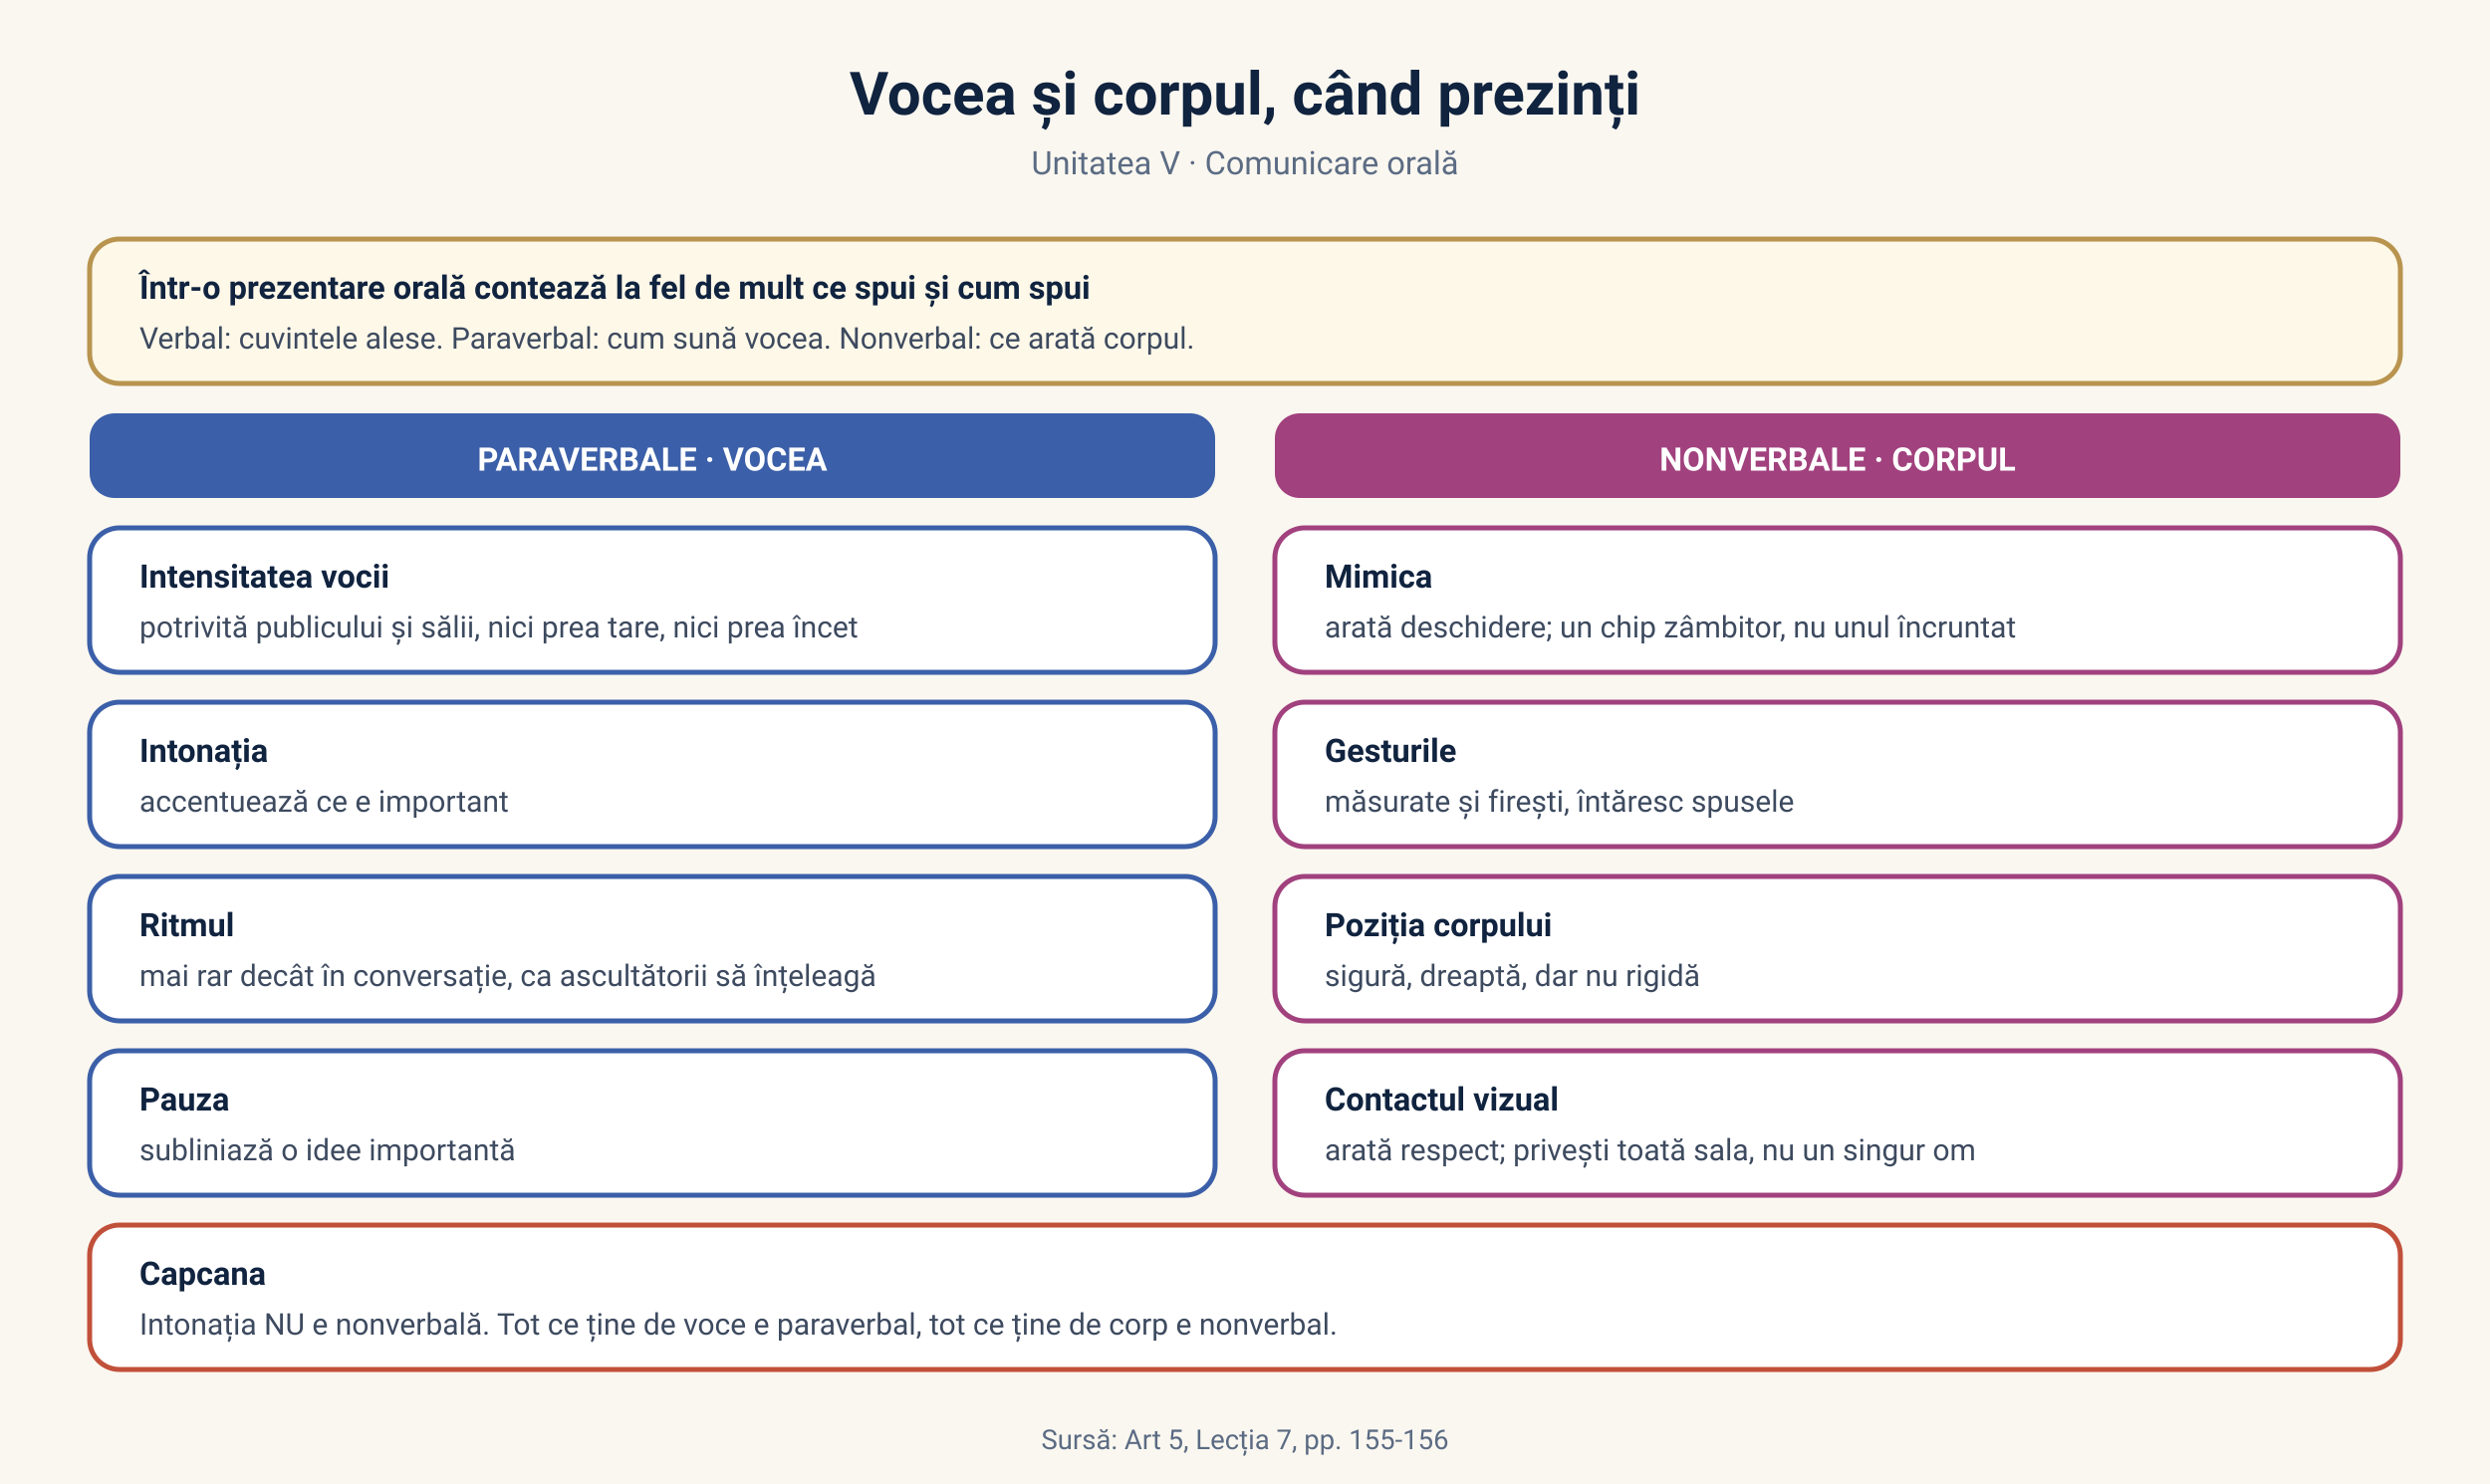
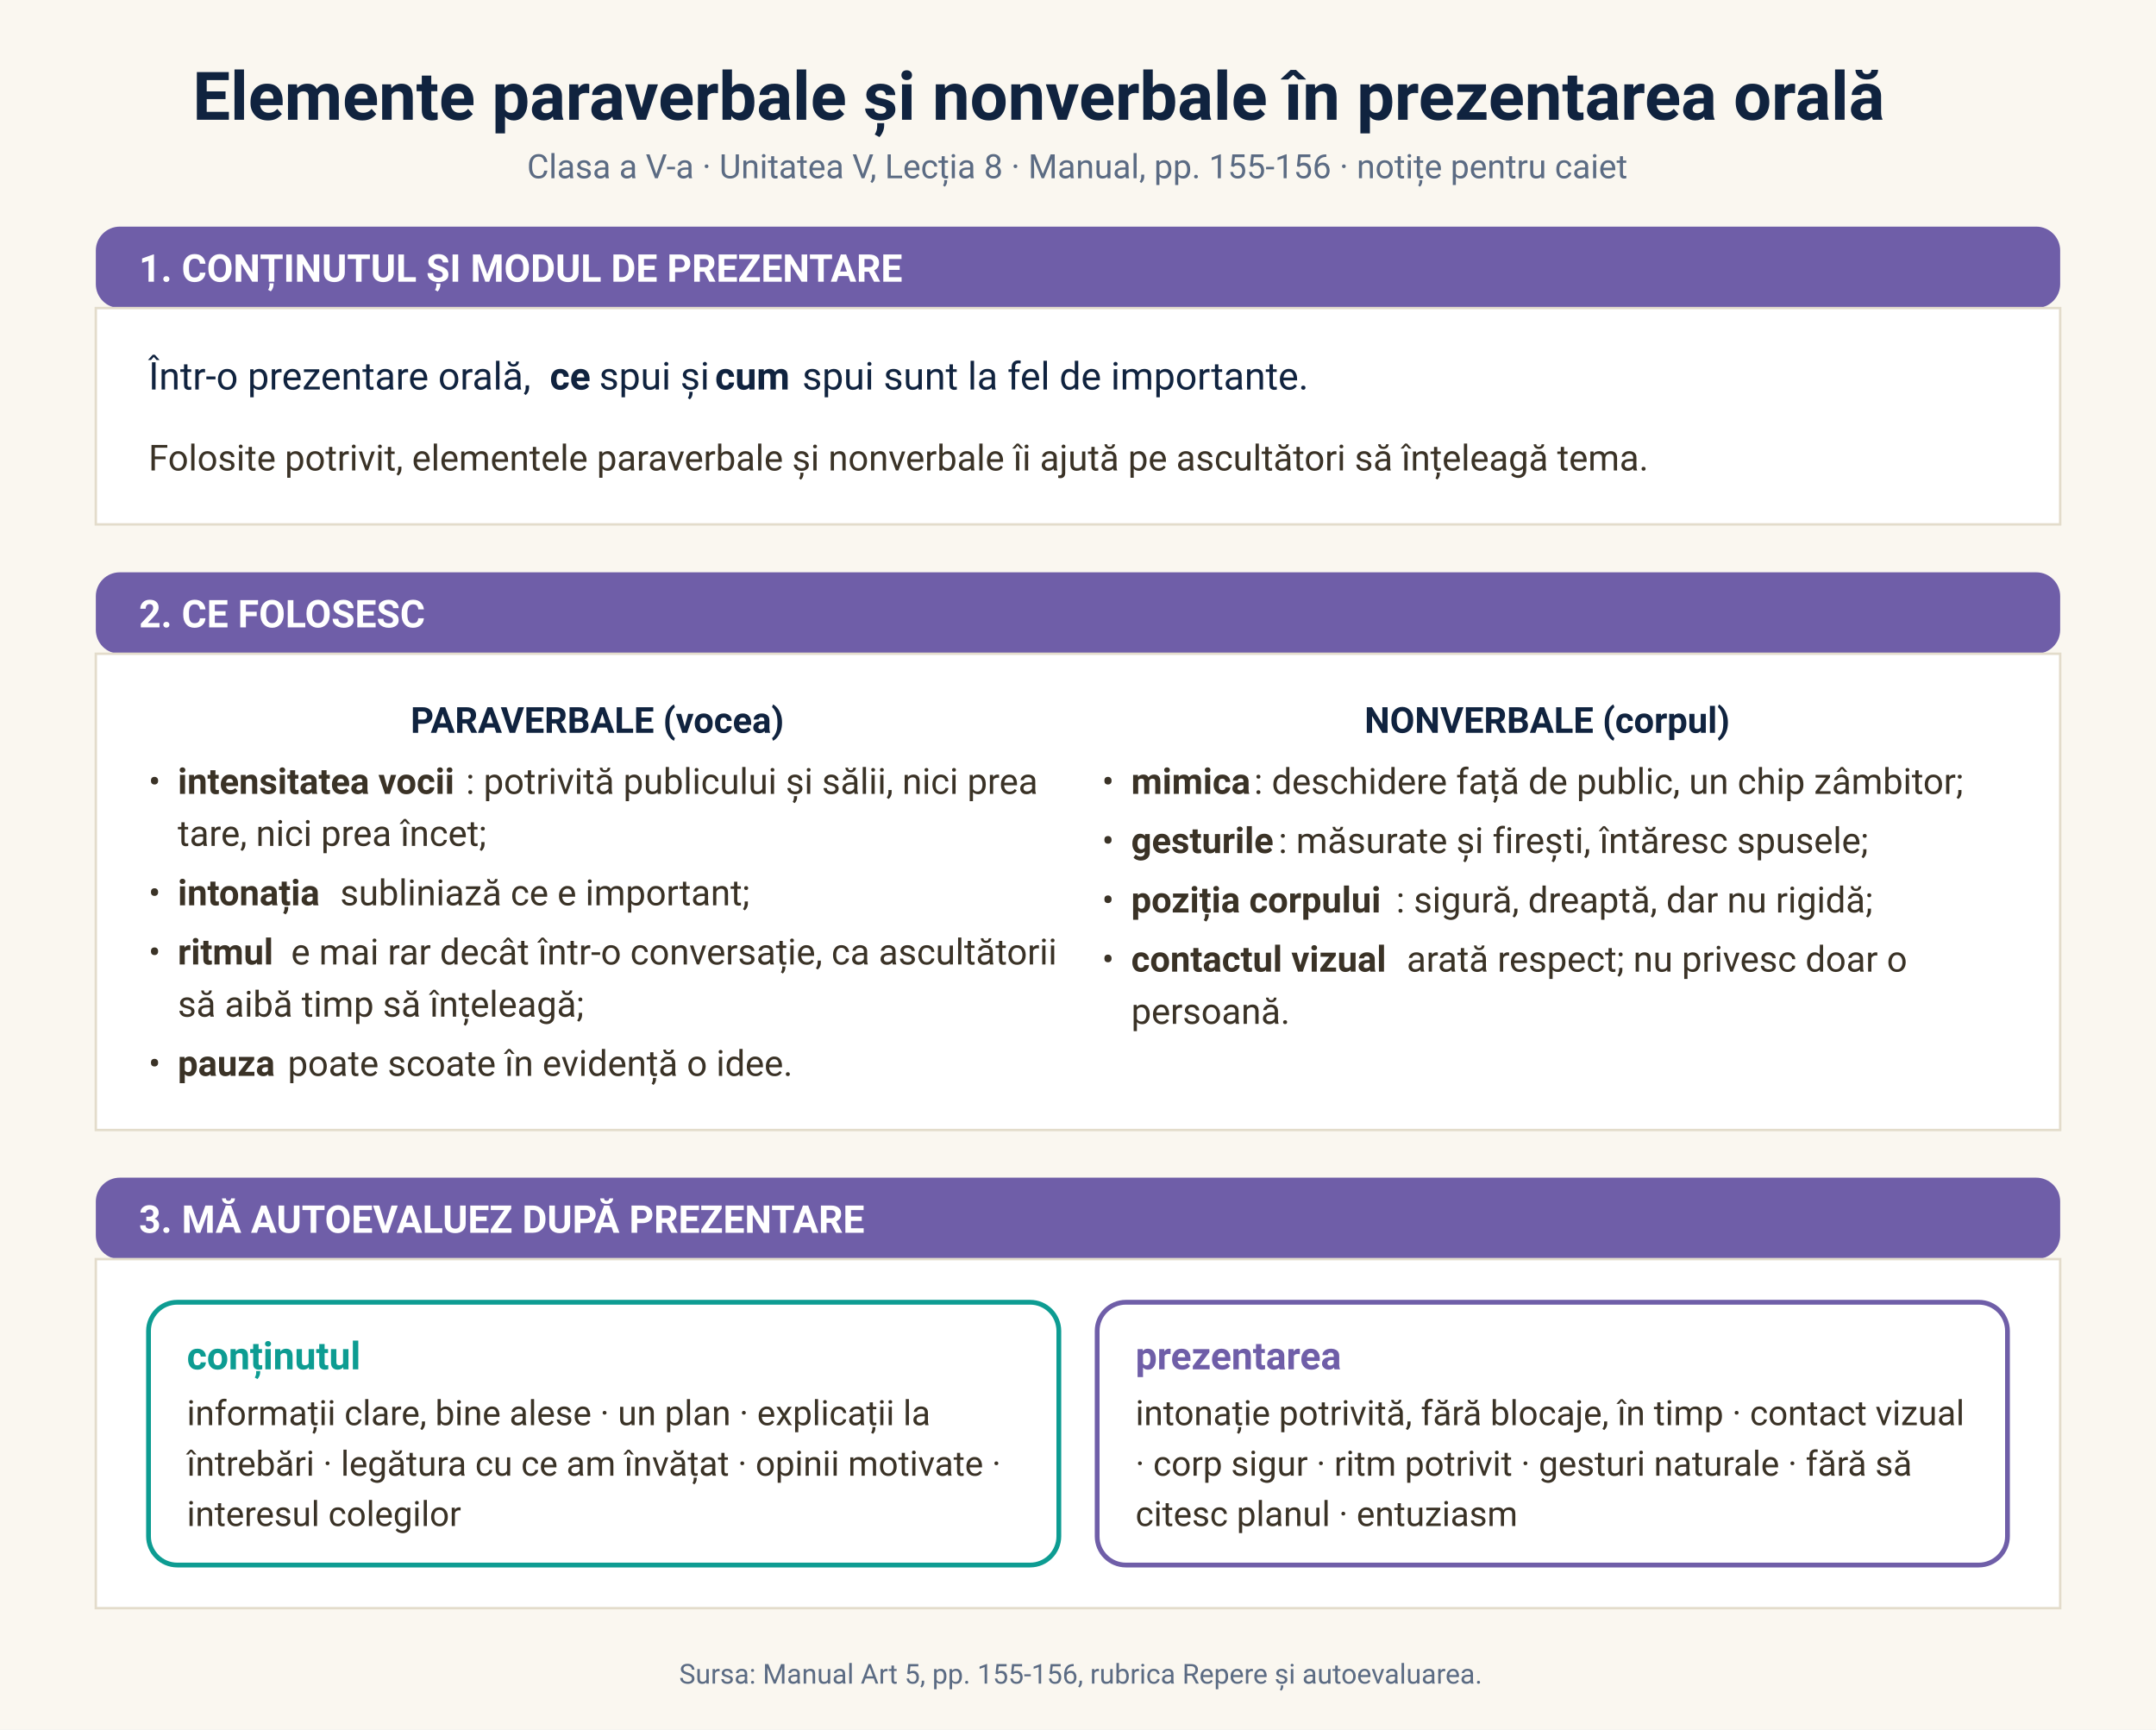
- <svg xmlns="http://www.w3.org/2000/svg" viewBox="0 0 1000 596" font-family="'Segoe UI', 'Plus Jakarta Sans', -apple-system, Roboto, sans-serif">
-   <rect width="1000" height="596" fill="#faf7f0" />
-   <text x="500" y="46" text-anchor="middle" font-size="24" font-weight="700" fill="#10233f">Vocea și corpul, când prezinți</text>
-   <text x="500" y="70" text-anchor="middle" font-size="13" fill="#5b6b83">Unitatea V · Comunicare orală</text>
-   <rect x="36" y="96" width="928" height="58" rx="12" fill="#fef8e9" stroke="#b8944f" stroke-width="2" />
-   <text x="56" y="120" font-size="13" font-weight="700" fill="#10233f">Într-o prezentare orală contează la fel de mult ce spui și cum spui</text>
-   <text x="56" y="140" font-size="12" fill="#3d4a5f">Verbal: cuvintele alese.  Paraverbal: cum sună vocea.  Nonverbal: ce arată corpul.</text>
-   <rect x="36" y="166" width="452" height="34" rx="10" fill="#3b5fa8" />
-   <text x="262" y="189" text-anchor="middle" font-size="13" font-weight="700" fill="#ffffff">PARAVERBALE · VOCEA</text>
-   <rect x="512" y="166" width="452" height="34" rx="10" fill="#a1417e" />
-   <text x="738" y="189" text-anchor="middle" font-size="13" font-weight="700" fill="#ffffff">NONVERBALE · CORPUL</text>
-   <rect x="36" y="212" width="452" height="58" rx="12" fill="#ffffff" stroke="#3b5fa8" stroke-width="2" />
-   <text x="56" y="236" font-size="13" font-weight="700" fill="#10233f">Intensitatea vocii</text>
-   <text x="56" y="256" font-size="12" fill="#3d4a5f">potrivită publicului și sălii, nici prea tare, nici prea încet</text>
-   <rect x="36" y="282" width="452" height="58" rx="12" fill="#ffffff" stroke="#3b5fa8" stroke-width="2" />
-   <text x="56" y="306" font-size="13" font-weight="700" fill="#10233f">Intonația</text>
-   <text x="56" y="326" font-size="12" fill="#3d4a5f">accentuează ce e important</text>
-   <rect x="36" y="352" width="452" height="58" rx="12" fill="#ffffff" stroke="#3b5fa8" stroke-width="2" />
-   <text x="56" y="376" font-size="13" font-weight="700" fill="#10233f">Ritmul</text>
-   <text x="56" y="396" font-size="12" fill="#3d4a5f">mai rar decât în conversație, ca ascultătorii să înțeleagă</text>
-   <rect x="36" y="422" width="452" height="58" rx="12" fill="#ffffff" stroke="#3b5fa8" stroke-width="2" />
-   <text x="56" y="446" font-size="13" font-weight="700" fill="#10233f">Pauza</text>
-   <text x="56" y="466" font-size="12" fill="#3d4a5f">subliniază o idee importantă</text>
-   <rect x="512" y="212" width="452" height="58" rx="12" fill="#ffffff" stroke="#a1417e" stroke-width="2" />
-   <text x="532" y="236" font-size="13" font-weight="700" fill="#10233f">Mimica</text>
-   <text x="532" y="256" font-size="12" fill="#3d4a5f">arată deschidere; un chip zâmbitor, nu unul încruntat</text>
-   <rect x="512" y="282" width="452" height="58" rx="12" fill="#ffffff" stroke="#a1417e" stroke-width="2" />
-   <text x="532" y="306" font-size="13" font-weight="700" fill="#10233f">Gesturile</text>
-   <text x="532" y="326" font-size="12" fill="#3d4a5f">măsurate și firești, întăresc spusele</text>
-   <rect x="512" y="352" width="452" height="58" rx="12" fill="#ffffff" stroke="#a1417e" stroke-width="2" />
-   <text x="532" y="376" font-size="13" font-weight="700" fill="#10233f">Poziția corpului</text>
-   <text x="532" y="396" font-size="12" fill="#3d4a5f">sigură, dreaptă, dar nu rigidă</text>
-   <rect x="512" y="422" width="452" height="58" rx="12" fill="#ffffff" stroke="#a1417e" stroke-width="2" />
-   <text x="532" y="446" font-size="13" font-weight="700" fill="#10233f">Contactul vizual</text>
-   <text x="532" y="466" font-size="12" fill="#3d4a5f">arată respect; privești toată sala, nu un singur om</text>
-   <rect x="36" y="492" width="928" height="58" rx="12" fill="#ffffff" stroke="#c1503a" stroke-width="2" />
-   <text x="56" y="516" font-size="13" font-weight="700" fill="#10233f">Capcana</text>
-   <text x="56" y="536" font-size="12" fill="#3d4a5f">Intonația NU e nonverbală. Tot ce ține de voce e paraverbal, tot ce ține de corp e nonverbal.</text>
-   <text x="500" y="582" text-anchor="middle" font-size="11" fill="#5b6b83">Sursă: Art 5, Lecția 7, pp. 155-156</text>
+ <svg xmlns="http://www.w3.org/2000/svg" viewBox="0 0 900 722" font-family="'Segoe UI', 'Plus Jakarta Sans', -apple-system, Roboto, sans-serif">
+   <rect width="900" height="722" fill="#faf7f0" />
+   <text x="80.4" y="50.0" font-size="28" fill="#10233f" font-weight="700" textLength="740.9" lengthAdjust="spacing">Elemente paraverbale și nonverbale în prezentarea orală</text>
+   <text x="220.0" y="74.4" font-size="14" fill="#5b6b83" textLength="460.0" lengthAdjust="spacing">Clasa a V-a · Unitatea V, Lecția 8 · Manual, pp. 155-156 · notițe pentru caiet</text>
+   <rect x="40" y="94.6" width="820" height="34" rx="10" fill="#6f5ea8" />
+   <text x="58" y="117.6" font-size="16" font-weight="700" fill="#ffffff">1. CONȚINUTUL ȘI MODUL DE PREZENTARE</text>
+   <rect x="40" y="128.6" width="820" height="90.3" fill="#ffffff" stroke="#e3dccb" />
+   <text x="62.0" y="162.6" font-size="16" fill="#10233f" textLength="163.2" lengthAdjust="spacing">Într-o prezentare orală,</text>
+   <text x="229.5" y="162.6" font-size="16" fill="#10233f" font-weight="700" textLength="16.3" lengthAdjust="spacing">ce</text>
+   <text x="250.1" y="162.6" font-size="16" fill="#10233f" textLength="44.0" lengthAdjust="spacing">spui și</text>
+   <text x="298.5" y="162.6" font-size="16" fill="#10233f" font-weight="700" textLength="32.2" lengthAdjust="spacing">cum</text>
+   <text x="334.9" y="162.6" font-size="16" fill="#10233f" textLength="210.1" lengthAdjust="spacing">spui sunt la fel de importante.</text>
+   <text x="62.0" y="196.4" font-size="15" fill="#3a3226" textLength="621.4" lengthAdjust="spacing">Folosite potrivit, elementele paraverbale și nonverbale îi ajută pe ascultători să înțeleagă tema.</text>
+   <rect x="40" y="238.9" width="820" height="34" rx="10" fill="#6f5ea8" />
+   <text x="58" y="261.9" font-size="16" font-weight="700" fill="#ffffff">2. CE FOLOSESC</text>
+   <rect x="40" y="272.9" width="820" height="198.8" fill="#ffffff" stroke="#e3dccb" />
+   <text x="171.4" y="305.9" font-size="15" fill="#10233f" font-weight="700" textLength="159.3" lengthAdjust="spacing">PARAVERBALE (vocea)</text>
+   <text x="62.0" y="331.4" font-size="15" fill="#3a3226">•</text>
+   <text x="74.2" y="331.4" font-size="15" fill="#3a3226" font-weight="700" textLength="120.3" lengthAdjust="spacing">intensitatea vocii</text>
+   <text x="194.5" y="331.4" font-size="15" fill="#3a3226" textLength="237.6" lengthAdjust="spacing">: potrivită publicului și sălii, nici prea</text>
+   <text x="74.2" y="353.1" font-size="15" fill="#3a3226" textLength="128.7" lengthAdjust="spacing">tare, nici prea încet;</text>
+   <text x="62.0" y="377.9" font-size="15" fill="#3a3226">•</text>
+   <text x="74.2" y="377.9" font-size="15" fill="#3a3226" font-weight="700" textLength="63.8" lengthAdjust="spacing">intonația</text>
+   <text x="142.0" y="377.9" font-size="15" fill="#3a3226" textLength="168.9" lengthAdjust="spacing">subliniază ce e important;</text>
+   <text x="62.0" y="402.6" font-size="15" fill="#3a3226">•</text>
+   <text x="74.2" y="402.6" font-size="15" fill="#3a3226" font-weight="700" textLength="43.2" lengthAdjust="spacing">ritmul</text>
+   <text x="121.5" y="402.6" font-size="15" fill="#3a3226" textLength="317.1" lengthAdjust="spacing">e mai rar decât într-o conversație, ca ascultătorii</text>
+   <text x="74.2" y="424.4" font-size="15" fill="#3a3226" textLength="166.2" lengthAdjust="spacing">să aibă timp să înțeleagă;</text>
+   <text x="62.0" y="449.1" font-size="15" fill="#3a3226">•</text>
+   <text x="74.2" y="449.1" font-size="15" fill="#3a3226" font-weight="700" textLength="41.8" lengthAdjust="spacing">pauza</text>
+   <text x="120.1" y="449.1" font-size="15" fill="#3a3226" textLength="210.0" lengthAdjust="spacing">poate scoate în evidență o idee.</text>
+   <text x="569.6" y="305.9" font-size="15" fill="#10233f" font-weight="700" textLength="158.8" lengthAdjust="spacing">NONVERBALE (corpul)</text>
+   <text x="460.0" y="331.4" font-size="15" fill="#3a3226">•</text>
+   <text x="472.2" y="331.4" font-size="15" fill="#3a3226" font-weight="700" textLength="51.3" lengthAdjust="spacing">mimica</text>
+   <text x="523.5" y="331.4" font-size="15" fill="#3a3226" textLength="296.0" lengthAdjust="spacing">: deschidere față de public, un chip zâmbitor;</text>
+   <text x="460.0" y="356.1" font-size="15" fill="#3a3226">•</text>
+   <text x="472.2" y="356.1" font-size="15" fill="#3a3226" font-weight="700" textLength="61.5" lengthAdjust="spacing">gesturile</text>
+   <text x="533.7" y="356.1" font-size="15" fill="#3a3226" textLength="237.9" lengthAdjust="spacing">: măsurate și firești, întăresc spusele;</text>
+   <text x="460.0" y="380.9" font-size="15" fill="#3a3226">•</text>
+   <text x="472.2" y="380.9" font-size="15" fill="#3a3226" font-weight="700" textLength="110.5" lengthAdjust="spacing">poziția corpului</text>
+   <text x="582.8" y="380.9" font-size="15" fill="#3a3226" textLength="201.4" lengthAdjust="spacing">: sigură, dreaptă, dar nu rigidă;</text>
+   <text x="460.0" y="405.6" font-size="15" fill="#3a3226">•</text>
+   <text x="472.2" y="405.6" font-size="15" fill="#3a3226" font-weight="700" textLength="111.0" lengthAdjust="spacing">contactul vizual</text>
+   <text x="587.2" y="405.6" font-size="15" fill="#3a3226" textLength="207.3" lengthAdjust="spacing">arată respect; nu privesc doar o</text>
+   <text x="472.2" y="427.4" font-size="15" fill="#3a3226" textLength="64.2" lengthAdjust="spacing">persoană.</text>
+   <rect x="40" y="491.6" width="820" height="34" rx="10" fill="#6f5ea8" />
+   <text x="58" y="514.6" font-size="16" font-weight="700" fill="#ffffff">3. MĂ AUTOEVALUEZ DUPĂ PREZENTARE</text>
+   <rect x="40" y="525.6" width="820" height="145.7" fill="#ffffff" stroke="#e3dccb" />
+   <rect x="62.0" y="543.6" width="380.0" height="109.7" rx="12" fill="#ffffff" stroke="#0d9c92" stroke-width="2" />
+   <text x="78.0" y="571.6" font-size="16" fill="#0d9c92" font-weight="700" textLength="77.9" lengthAdjust="spacing">conținutul</text>
+   <text x="78.0" y="594.9" font-size="14.5" fill="#3a3226" textLength="307.3" lengthAdjust="spacing">informații clare, bine alese · un plan · explicații la</text>
+   <text x="78.0" y="616.0" font-size="14.5" fill="#3a3226" textLength="339.6" lengthAdjust="spacing">întrebări · legătura cu ce am învățat · opinii motivate ·</text>
+   <text x="78.0" y="637.0" font-size="14.5" fill="#3a3226" textLength="114.0" lengthAdjust="spacing">interesul colegilor</text>
+   <rect x="458.0" y="543.6" width="380.0" height="109.7" rx="12" fill="#ffffff" stroke="#6f5ea8" stroke-width="2" />
+   <text x="474.0" y="571.6" font-size="16" fill="#6f5ea8" font-weight="700" textLength="89.6" lengthAdjust="spacing">prezentarea</text>
+   <text x="474.0" y="594.9" font-size="14.5" fill="#3a3226" textLength="345.8" lengthAdjust="spacing">intonație potrivită, fără blocaje, în timp · contact vizual</text>
+   <text x="474.0" y="616.0" font-size="14.5" fill="#3a3226" textLength="322.2" lengthAdjust="spacing">· corp sigur · ritm potrivit · gesturi naturale · fără să</text>
+   <text x="474.0" y="637.0" font-size="14.5" fill="#3a3226" textLength="154.7" lengthAdjust="spacing">citesc planul · entuziasm</text>
+   <text x="283.5" y="702.8" font-size="11.5" fill="#5b6b83" textLength="333.0" lengthAdjust="spacing">Sursa: Manual Art 5, pp. 155-156, rubrica Repere și autoevaluarea.</text>
</svg>
